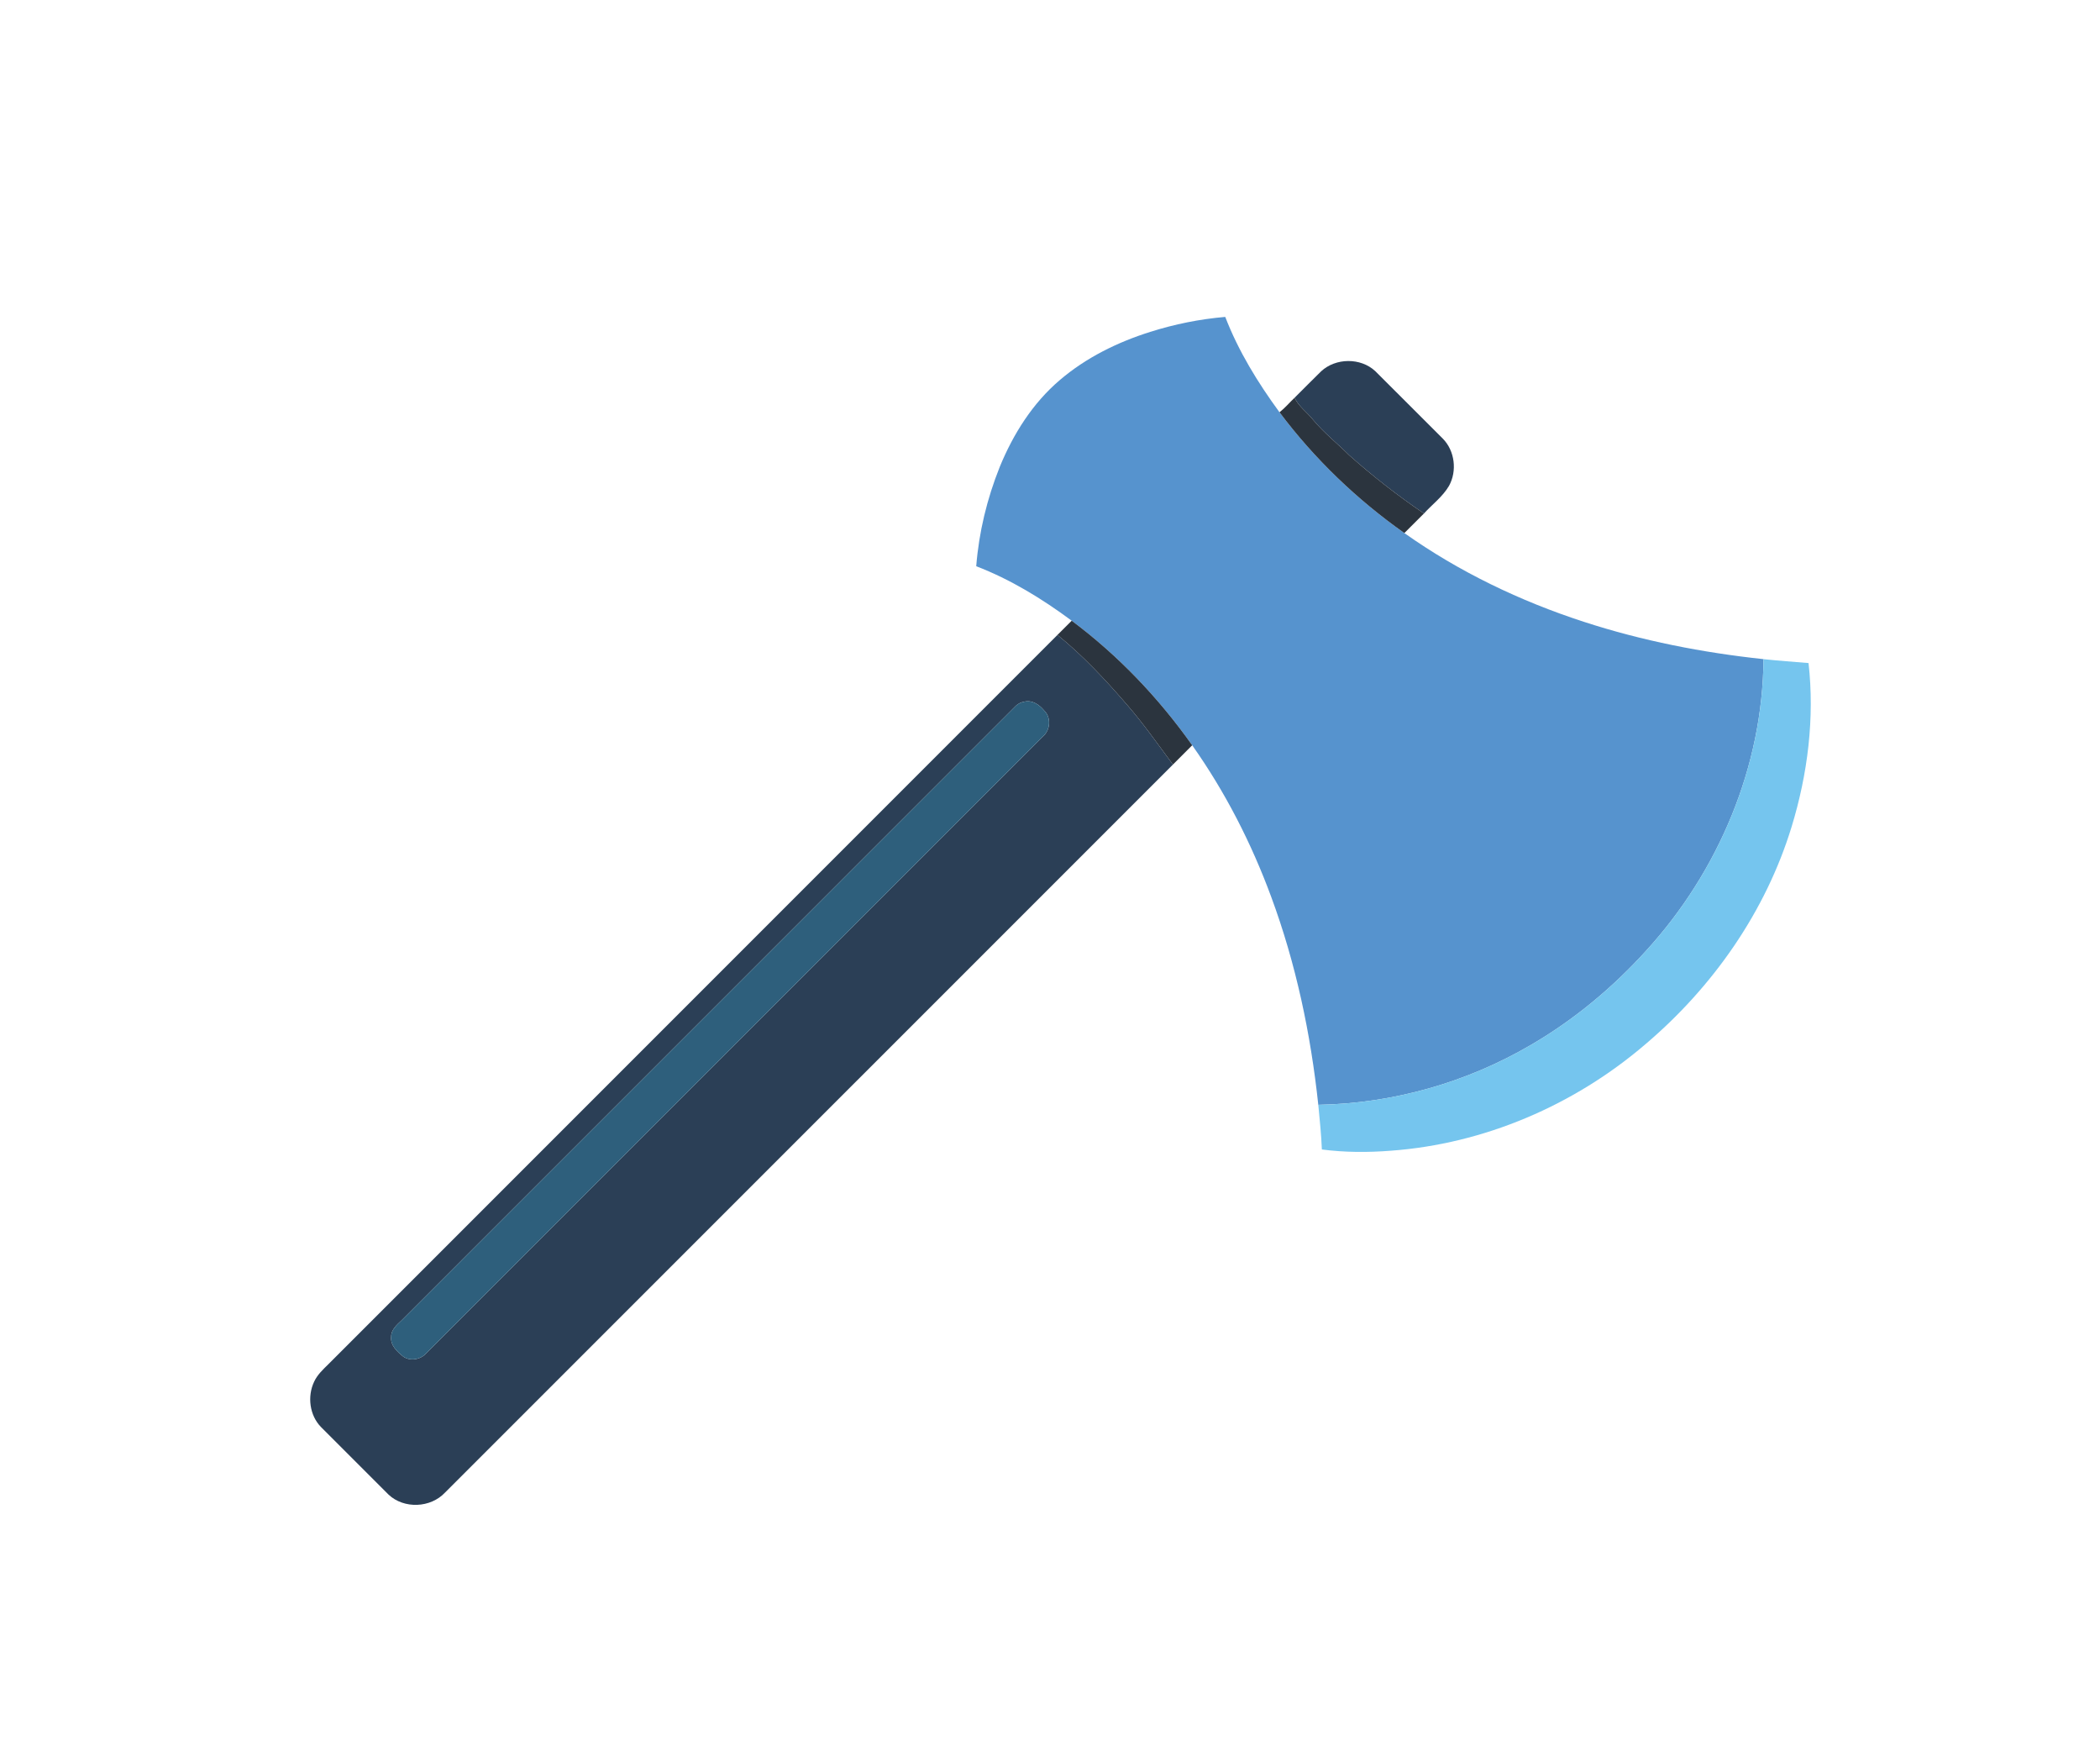
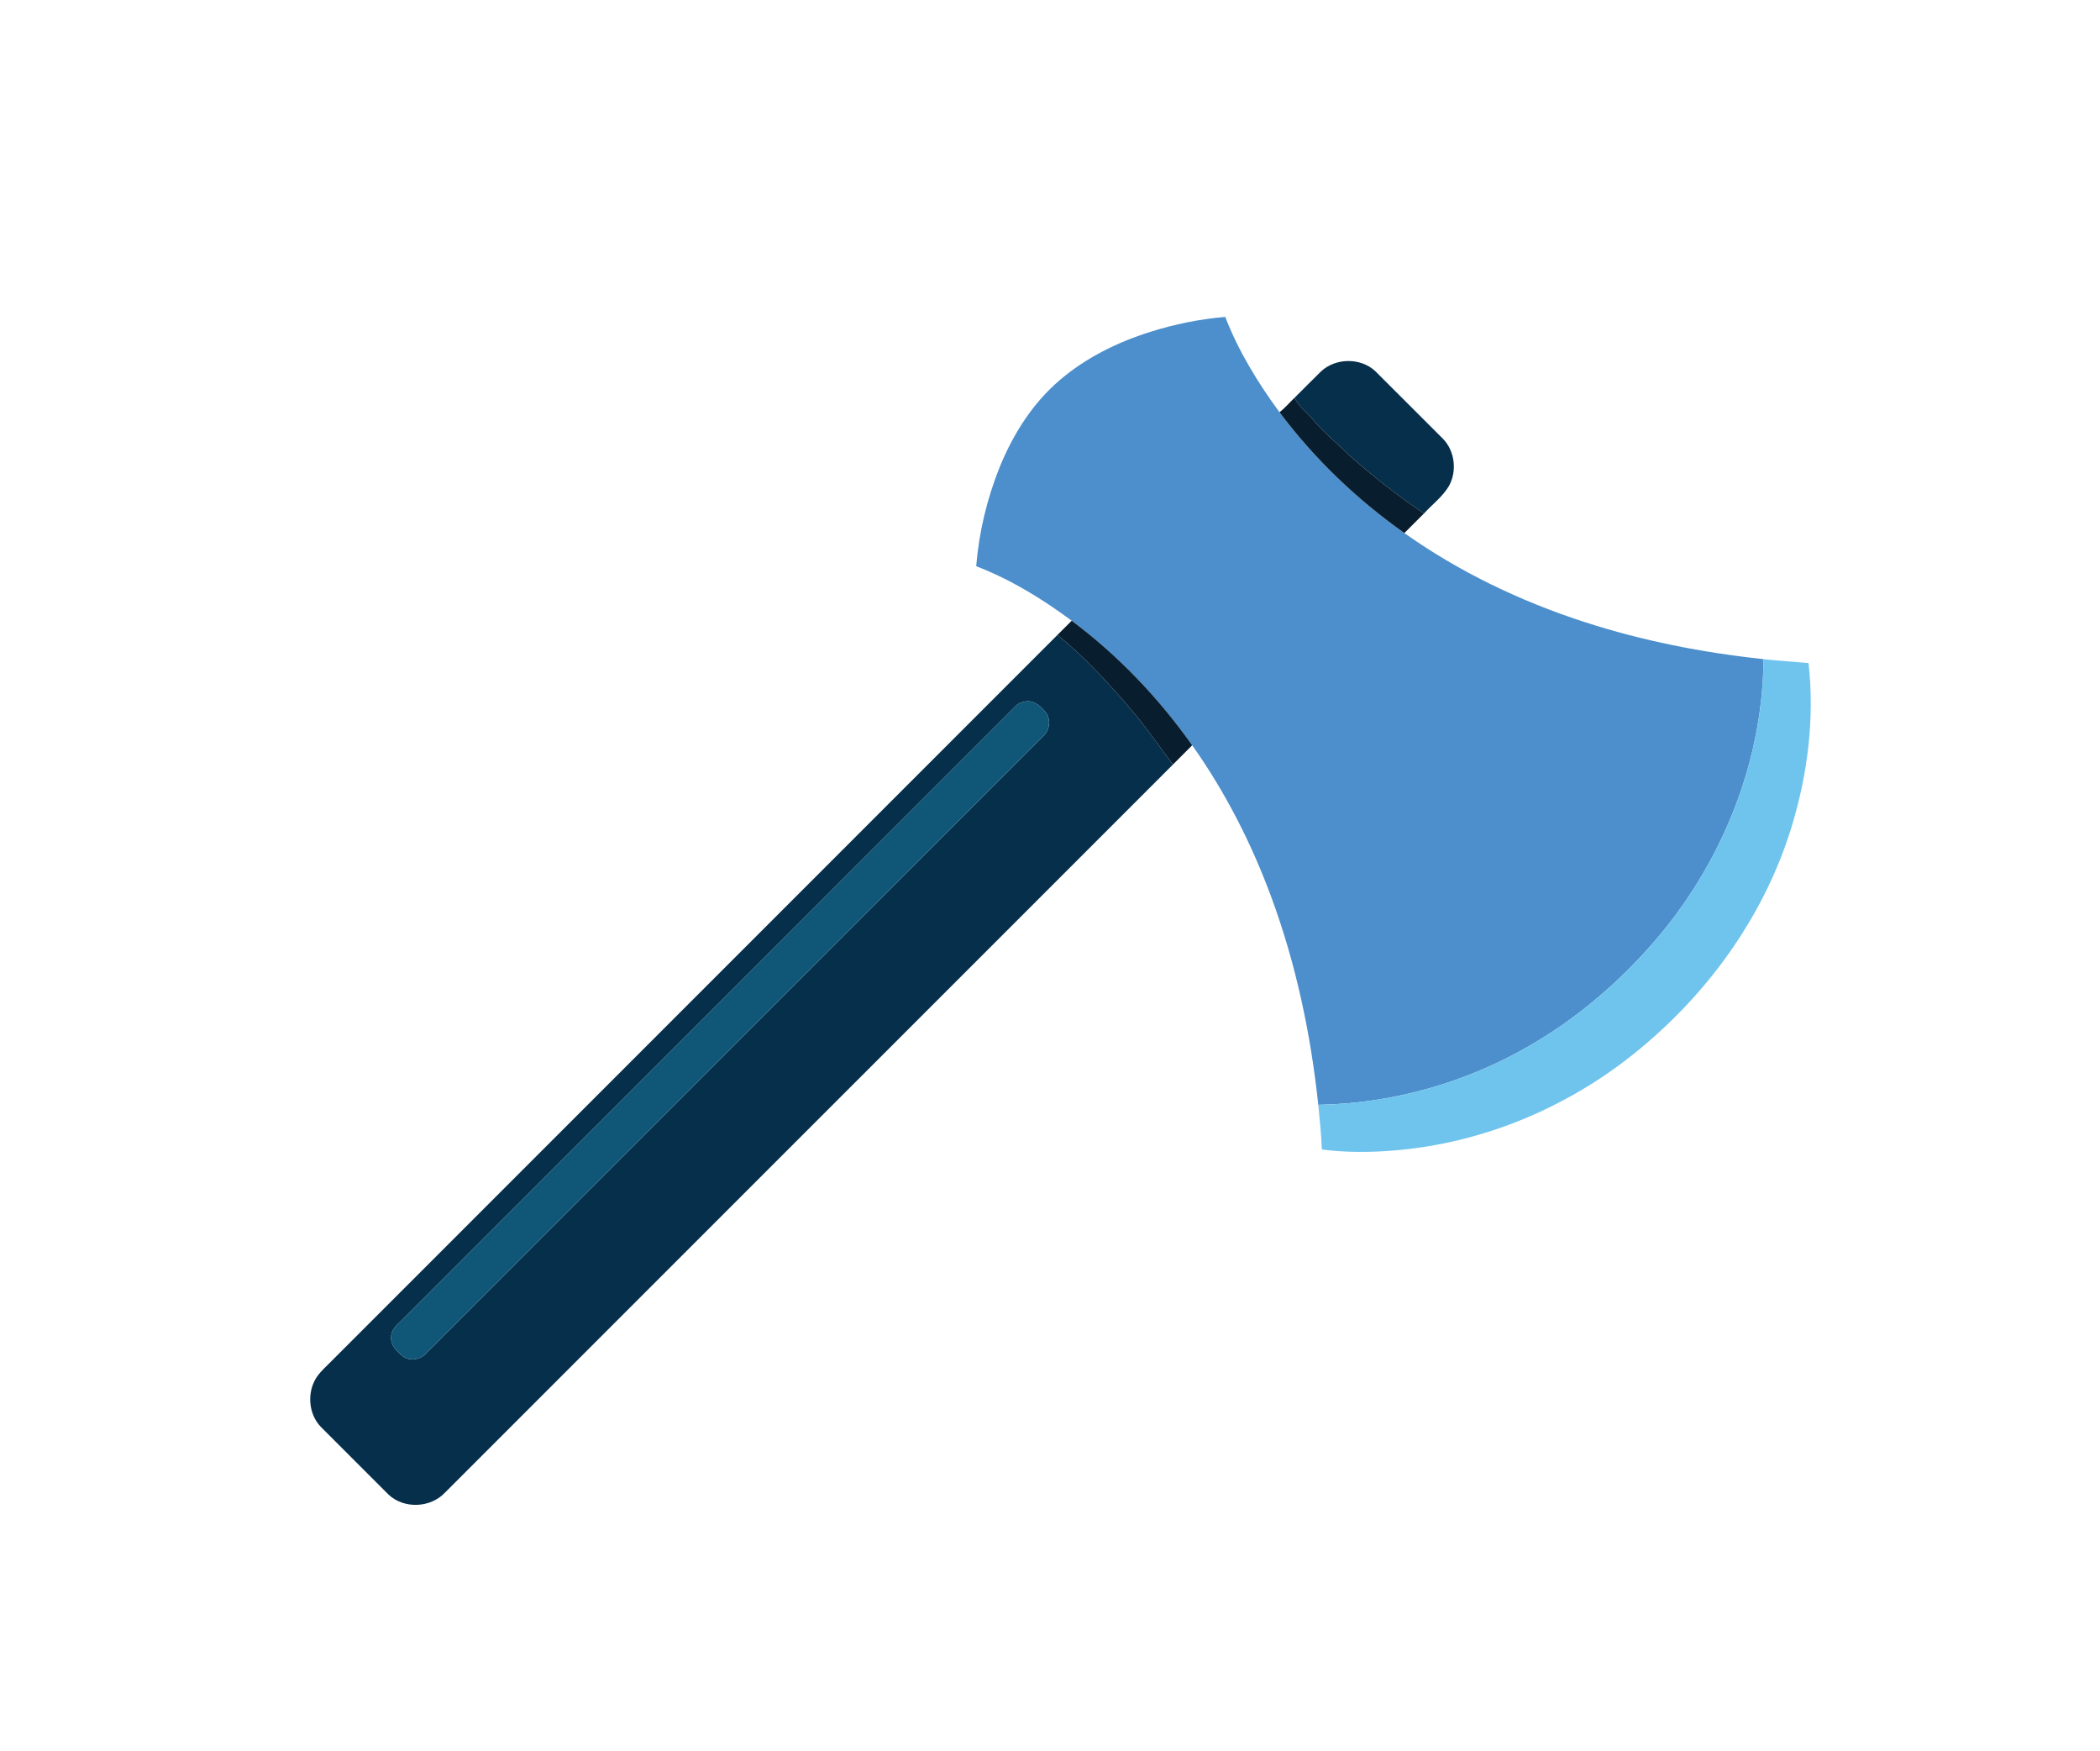
- <svg xmlns="http://www.w3.org/2000/svg" viewBox="0 0 4000 3333.333" height="3333.333" width="4000" xml:space="preserve" id="svg2" version="1.1">
+ <svg xmlns="http://www.w3.org/2000/svg" version="1.1" id="svg2" xml:space="preserve" width="4000" height="3333.333" viewBox="0 0 4000 3333.333">
  <defs id="defs6">
-     <clipPath id="clipPath18" clipPathUnits="userSpaceOnUse">
-       <path id="path16" d="M 0,2500 H 3000 V 0 H 0 Z" />
+     <clipPath clipPathUnits="userSpaceOnUse" id="clipPath18">
+       <path d="M 0,2500 H 3000 V 0 H 0 Z" id="path16" />
    </clipPath>
  </defs>
-   <g transform="matrix(1.333333,0,0,-1.333333,0,3333.333)" id="g10">
+   <g id="g10" transform="matrix(1.333333,0,0,-1.333333,0,3333.333)">
    <g id="g12">
-       <g clip-path="url(#clipPath18)" id="g14">
-         <g transform="translate(1643.08,2025.972)" id="g20">
-           <path id="path22" style="fill:#5693ce;fill-opacity:1;fill-rule:nonzero;stroke:none" d="m 0,0 c 34.839,11.026 70.869,18.313 107.28,21.408 18.861,-48.96 46.604,-93.992 77.514,-136.19 49.794,-66.487 110.495,-124.616 178.34,-172.506 78.156,-55.366 165.481,-97.254 256.496,-126.783 83.229,-27.124 169.601,-44.008 256.592,-53.295 -1.047,-153.146 -64.344,-303.076 -167.124,-415.762 -47.77,-52.914 -103.208,-99.136 -164.838,-135.047 -91.873,-53.843 -197.557,-83.896 -304.076,-85.705 -10.764,101.16 -31.91,201.534 -67.273,297.051 -28.243,76.537 -65.678,149.835 -112.853,216.465 -47.865,67.583 -105.685,128.332 -172.125,177.888 -42.102,31.22 -87.348,58.939 -136.404,77.823 3.834,48.628 15.479,96.636 33.625,141.906 19.169,46.769 46.96,90.968 85.752,123.926 C -91.706,-36.816 -46.722,-14.717 0,0" />
+       <g id="g14" clip-path="url(#clipPath18)">
+         <g id="g20" transform="translate(1643.08,2025.972)">
+           <path d="m 0,0 c 34.839,11.026 70.869,18.313 107.28,21.408 18.861,-48.96 46.604,-93.992 77.514,-136.19 49.794,-66.487 110.495,-124.616 178.34,-172.506 78.156,-55.366 165.481,-97.254 256.496,-126.783 83.229,-27.124 169.601,-44.008 256.592,-53.295 -1.047,-153.146 -64.344,-303.076 -167.124,-415.762 -47.77,-52.914 -103.208,-99.136 -164.838,-135.047 -91.873,-53.843 -197.557,-83.896 -304.076,-85.705 -10.764,101.16 -31.91,201.534 -67.273,297.051 -28.243,76.537 -65.678,149.835 -112.853,216.465 -47.865,67.583 -105.685,128.332 -172.125,177.888 -42.102,31.22 -87.348,58.939 -136.404,77.823 3.834,48.628 15.479,96.636 33.625,141.906 19.169,46.769 46.96,90.968 85.752,123.926 C -91.706,-36.816 -46.722,-14.717 0,0" style="fill:#4c8fcc;fill-opacity:1;fill-rule:nonzero;stroke:none" id="path22" />
        </g>
-         <g transform="translate(1887.336,1969.701)" id="g24">
-           <path id="path26" style="fill:#2b3f56;fill-opacity:1;fill-rule:nonzero;stroke:none" d="m 0,0 c 20.837,19.313 56.319,19.718 77.228,0.333 32.243,-32.053 64.272,-64.296 96.492,-96.373 17.313,-17.384 20.766,-46.27 8.93,-67.631 -9.073,-15.431 -23.813,-26.314 -35.744,-39.388 -37.339,25.29 -72.917,53.105 -106.637,83.015 -17.122,17.074 -36.316,32.076 -51.771,50.794 -8.525,10.74 -20.432,18.813 -26.457,31.458 C -25.242,-25.242 -12.788,-12.431 0,0" />
+         <g id="g24" transform="translate(1887.336,1969.701)">
+           <path d="m 0,0 c 20.837,19.313 56.319,19.718 77.228,0.333 32.243,-32.053 64.272,-64.296 96.492,-96.373 17.313,-17.384 20.766,-46.27 8.93,-67.631 -9.073,-15.431 -23.813,-26.314 -35.744,-39.388 -37.339,25.29 -72.917,53.105 -106.637,83.015 -17.122,17.074 -36.316,32.076 -51.771,50.794 -8.525,10.74 -20.432,18.813 -26.457,31.458 C -25.242,-25.242 -12.788,-12.431 0,0" style="fill:#062f4c;fill-opacity:1;fill-rule:nonzero;stroke:none" id="path26" />
        </g>
-         <g transform="translate(1463.382,1497.858)" id="g28">
-           <path id="path30" style="fill:#2b3f56;fill-opacity:1;fill-rule:nonzero;stroke:none" d="m 0,0 c -4.644,-0.786 -9.097,-2.786 -12.383,-6.168 -292.384,-292.645 -585.053,-585.029 -877.484,-877.627 -6.74,-6.382 -14.741,-13.145 -14.717,-23.337 -1.262,-12.383 8.668,-21.242 17.384,-28.291 9.882,-6.882 24.552,-4.215 32.481,4.525 293.718,293.693 587.411,587.387 881.104,881.104 10.74,9.049 12.241,27.219 1.929,37.101 C 21.48,-4.406 11.264,2.715 0,0 M -994.266,-946.234 C -647.088,-599.055 -299.885,-251.901 47.27,95.326 84.134,65.44 116.592,30.505 147.502,-5.382 c 23.266,-26.814 43.579,-55.986 64.749,-84.419 -346.679,-346.584 -693.215,-693.286 -1039.941,-1039.822 -20.623,-21.98 -58.439,-23.599 -80.514,-2.953 -32.172,32.149 -64.321,64.345 -96.493,96.493 -16.503,16.741 -19.932,44.007 -9.882,64.963 4.572,9.907 12.692,17.384 20.313,24.886" />
+         <g id="g28" transform="translate(1463.382,1497.858)">
+           <path d="m 0,0 c -4.644,-0.786 -9.097,-2.786 -12.383,-6.168 -292.384,-292.645 -585.053,-585.029 -877.484,-877.627 -6.74,-6.382 -14.741,-13.145 -14.717,-23.337 -1.262,-12.383 8.668,-21.242 17.384,-28.291 9.882,-6.882 24.552,-4.215 32.481,4.525 293.718,293.693 587.411,587.387 881.104,881.104 10.74,9.049 12.241,27.219 1.929,37.101 C 21.48,-4.406 11.264,2.715 0,0 M -994.266,-946.234 C -647.088,-599.055 -299.885,-251.901 47.27,95.326 84.134,65.44 116.592,30.505 147.502,-5.382 c 23.266,-26.814 43.579,-55.986 64.749,-84.419 -346.679,-346.584 -693.215,-693.286 -1039.941,-1039.822 -20.623,-21.98 -58.439,-23.599 -80.514,-2.953 -32.172,32.149 -64.321,64.345 -96.493,96.493 -16.503,16.741 -19.932,44.007 -9.882,64.963 4.572,9.907 12.692,17.384 20.313,24.886" style="fill:#062f4c;fill-opacity:1;fill-rule:nonzero;stroke:none" id="path30" />
        </g>
-         <g transform="translate(1827.873,1911.191)" id="g32">
-           <path id="path34" style="fill:#2b343e;fill-opacity:1;fill-rule:nonzero;stroke:none" d="M 0,0 C 7.859,6.168 14.288,13.883 21.504,20.718 27.529,8.073 39.435,0 47.961,-10.74 c 15.455,-18.717 34.648,-33.72 51.77,-50.794 33.721,-29.91 69.298,-57.725 106.638,-83.015 -9.383,-9.263 -18.67,-18.67 -28.029,-27.957 C 110.495,-124.617 49.794,-66.488 0,0" />
+         <g id="g32" transform="translate(1827.873,1911.191)">
+           <path d="M 0,0 C 7.859,6.168 14.288,13.883 21.504,20.718 27.529,8.073 39.435,0 47.961,-10.74 c 15.455,-18.717 34.648,-33.72 51.77,-50.794 33.721,-29.91 69.298,-57.725 106.638,-83.015 -9.383,-9.263 -18.67,-18.67 -28.029,-27.957 C 110.495,-124.617 49.794,-66.488 0,0" style="fill:#081d2d;fill-opacity:1;fill-rule:nonzero;stroke:none" id="path34" />
        </g>
-         <g transform="translate(1531.013,1613.497)" id="g36">
-           <path id="path38" style="fill:#2b343e;fill-opacity:1;fill-rule:nonzero;stroke:none" d="m 0,0 c 66.44,-49.556 124.26,-110.305 172.125,-177.888 -9.145,-9.192 -18.36,-18.336 -27.505,-27.552 -21.17,28.433 -41.483,57.605 -64.749,84.419 C 48.961,-85.134 16.503,-50.199 -20.361,-20.313 -13.574,-13.55 -6.811,-6.763 0,0" />
+         <g id="g36" transform="translate(1531.013,1613.497)">
+           <path d="m 0,0 c 66.44,-49.556 124.26,-110.305 172.125,-177.888 -9.145,-9.192 -18.36,-18.336 -27.505,-27.552 -21.17,28.433 -41.483,57.605 -64.749,84.419 C 48.961,-85.134 16.503,-50.199 -20.361,-20.313 -13.574,-13.55 -6.811,-6.763 0,0" style="fill:#081d2d;fill-opacity:1;fill-rule:nonzero;stroke:none" id="path38" />
        </g>
-         <g transform="translate(2519.302,1558.606)" id="g40">
-           <path id="path42" style="fill:#75c5ee;fill-opacity:1;fill-rule:nonzero;stroke:none" d="M 0,0 C 21.408,-2.334 42.865,-3.763 64.321,-5.596 73.179,-84.086 63.178,-164.123 40.126,-239.47 3.072,-360.657 -72.393,-468.319 -168.696,-549.976 c -101.446,-87.038 -230.349,-142.429 -363.943,-152.121 -32.72,-2.548 -65.726,-2.453 -98.279,1.786 -0.857,21.313 -3.072,42.555 -5.12,63.797 106.518,1.81 212.203,31.862 304.076,85.705 61.63,35.911 117.068,82.133 164.838,135.047 C -64.344,-303.076 -1.048,-153.145 0,0" />
+         <g id="g40" transform="translate(2519.302,1558.606)">
+           <path d="M 0,0 C 21.408,-2.334 42.865,-3.763 64.321,-5.596 73.179,-84.086 63.178,-164.123 40.126,-239.47 3.072,-360.657 -72.393,-468.319 -168.696,-549.976 c -101.446,-87.038 -230.349,-142.429 -363.943,-152.121 -32.72,-2.548 -65.726,-2.453 -98.279,1.786 -0.857,21.313 -3.072,42.555 -5.12,63.797 106.518,1.81 212.203,31.862 304.076,85.705 61.63,35.911 117.068,82.133 164.838,135.047 C -64.344,-303.076 -1.048,-153.145 0,0" style="fill:#6fc4ee;fill-opacity:1;fill-rule:nonzero;stroke:none" id="path42" />
        </g>
-         <g transform="translate(1463.382,1497.858)" id="g44">
-           <path id="path46" style="fill:#2e5f7c;fill-opacity:1;fill-rule:nonzero;stroke:none" d="m 0,0 c 11.264,2.715 21.48,-4.406 28.314,-12.693 10.312,-9.882 8.811,-28.052 -1.929,-37.101 -293.693,-293.717 -587.386,-587.411 -881.104,-881.104 -7.929,-8.74 -22.599,-11.407 -32.481,-4.525 -8.716,7.049 -18.646,15.908 -17.384,28.291 -0.024,10.192 7.977,16.955 14.717,23.337 292.431,292.598 585.1,584.982 877.484,877.627 C -9.097,-2.786 -4.644,-0.786 0,0" />
+         <g id="g44" transform="translate(1463.382,1497.858)">
+           <path d="m 0,0 c 11.264,2.715 21.48,-4.406 28.314,-12.693 10.312,-9.882 8.811,-28.052 -1.929,-37.101 -293.693,-293.717 -587.386,-587.411 -881.104,-881.104 -7.929,-8.74 -22.599,-11.407 -32.481,-4.525 -8.716,7.049 -18.646,15.908 -17.384,28.291 -0.024,10.192 7.977,16.955 14.717,23.337 292.431,292.598 585.1,584.982 877.484,877.627 C -9.097,-2.786 -4.644,-0.786 0,0" style="fill:#105677;fill-opacity:1;fill-rule:nonzero;stroke:none" id="path46" />
        </g>
      </g>
    </g>
  </g>
</svg>
